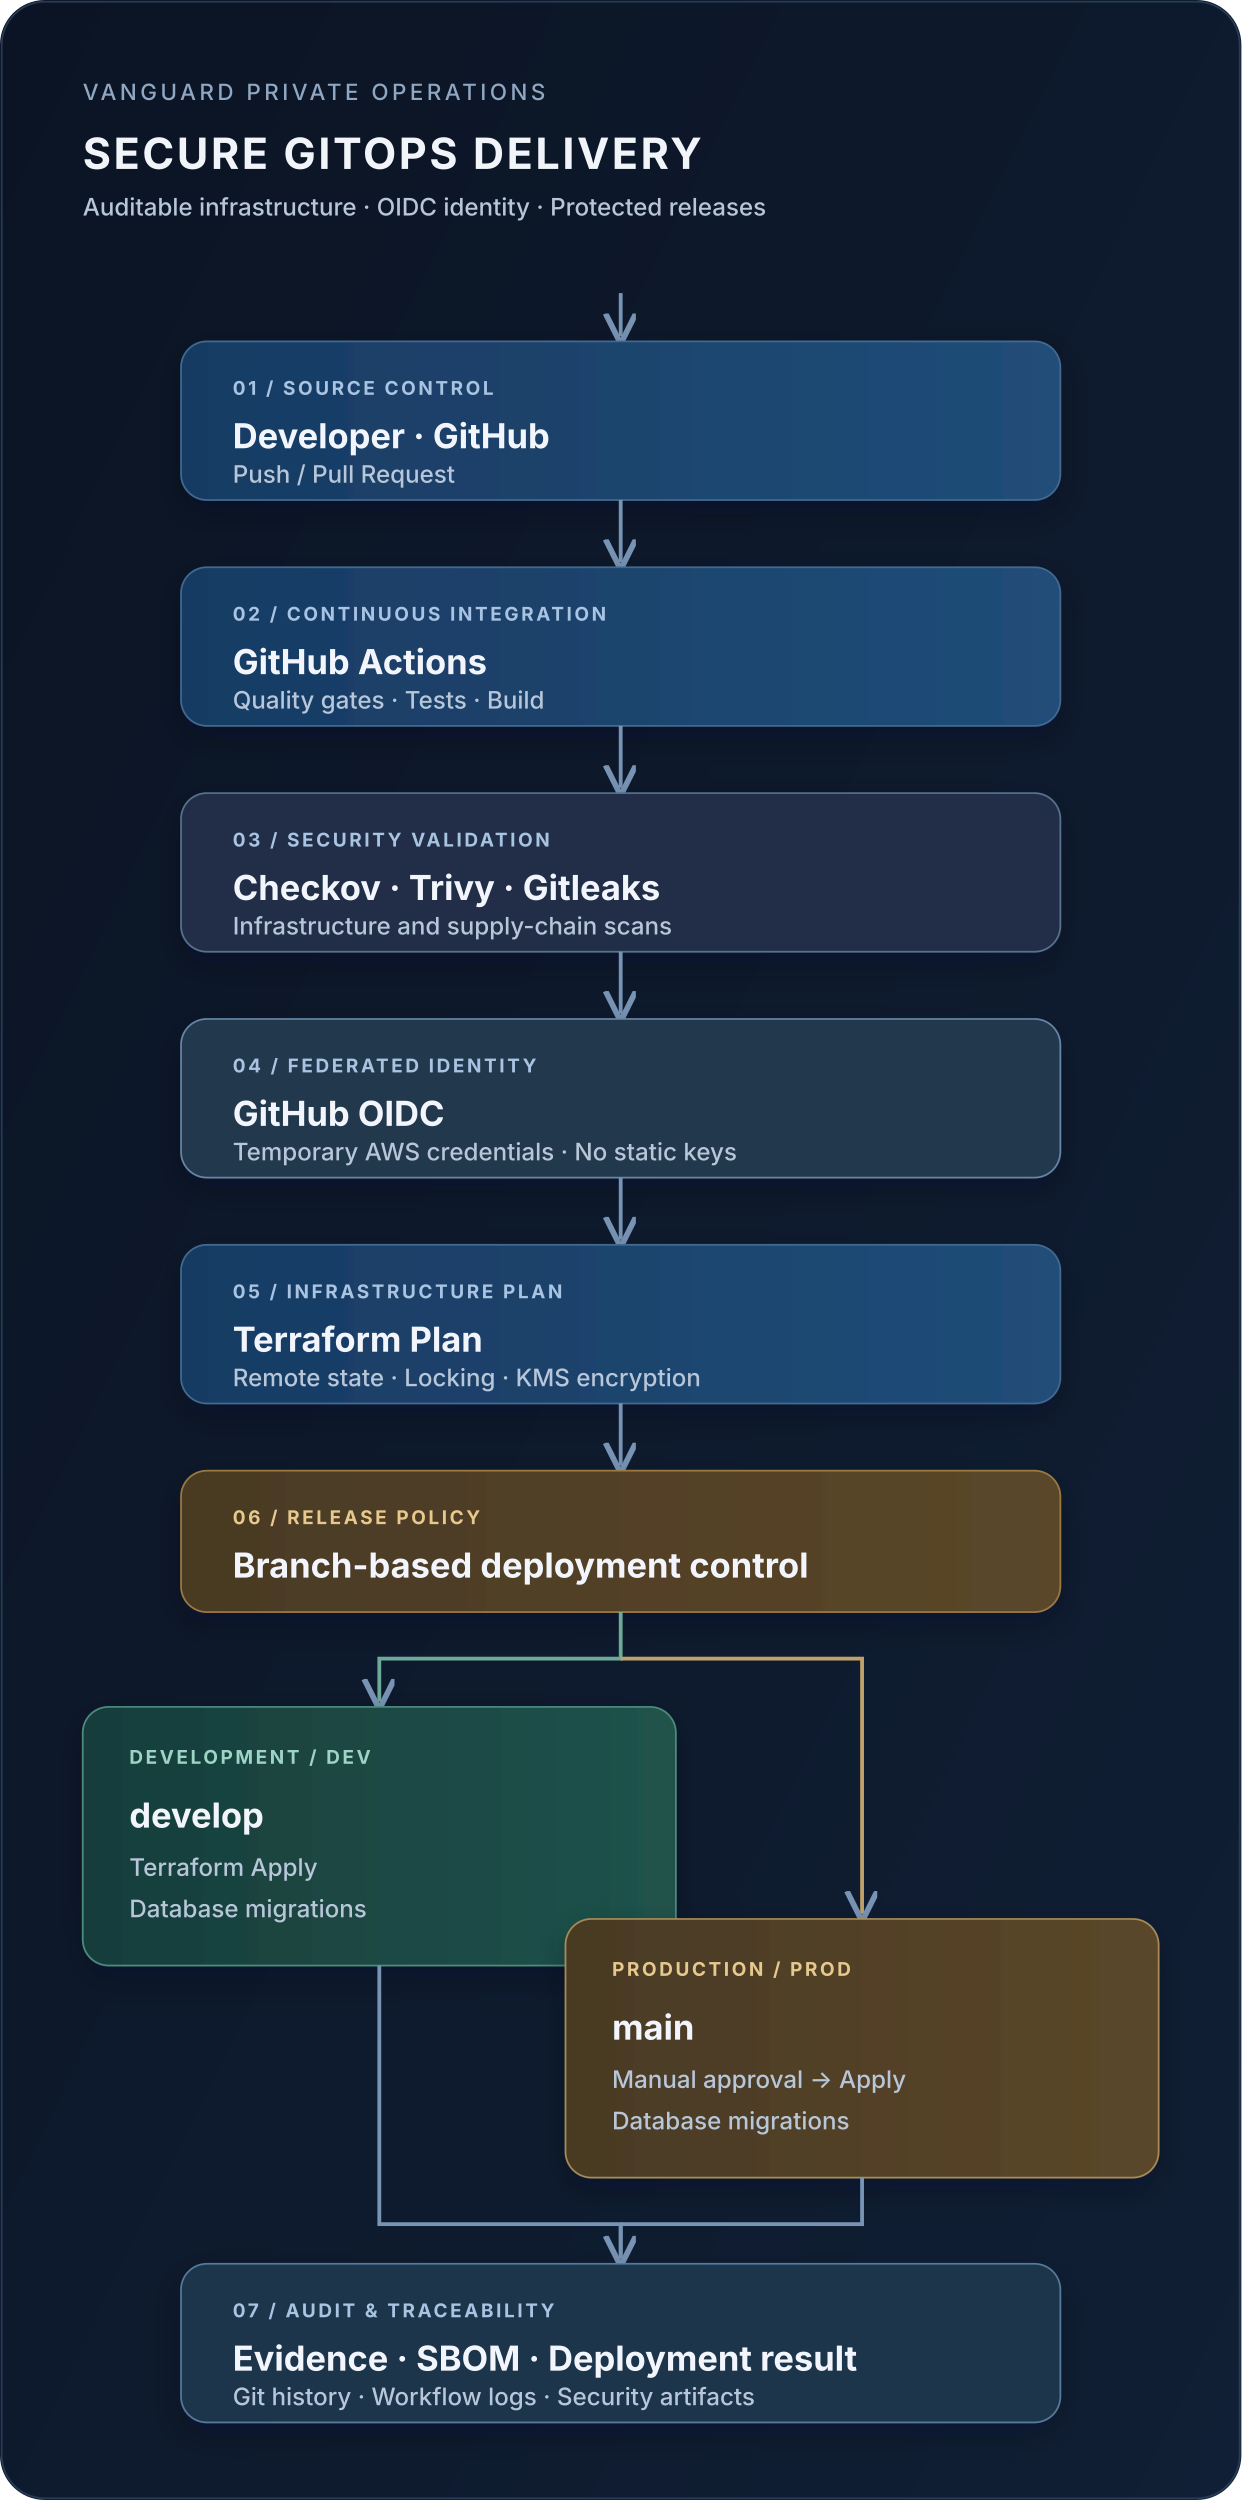
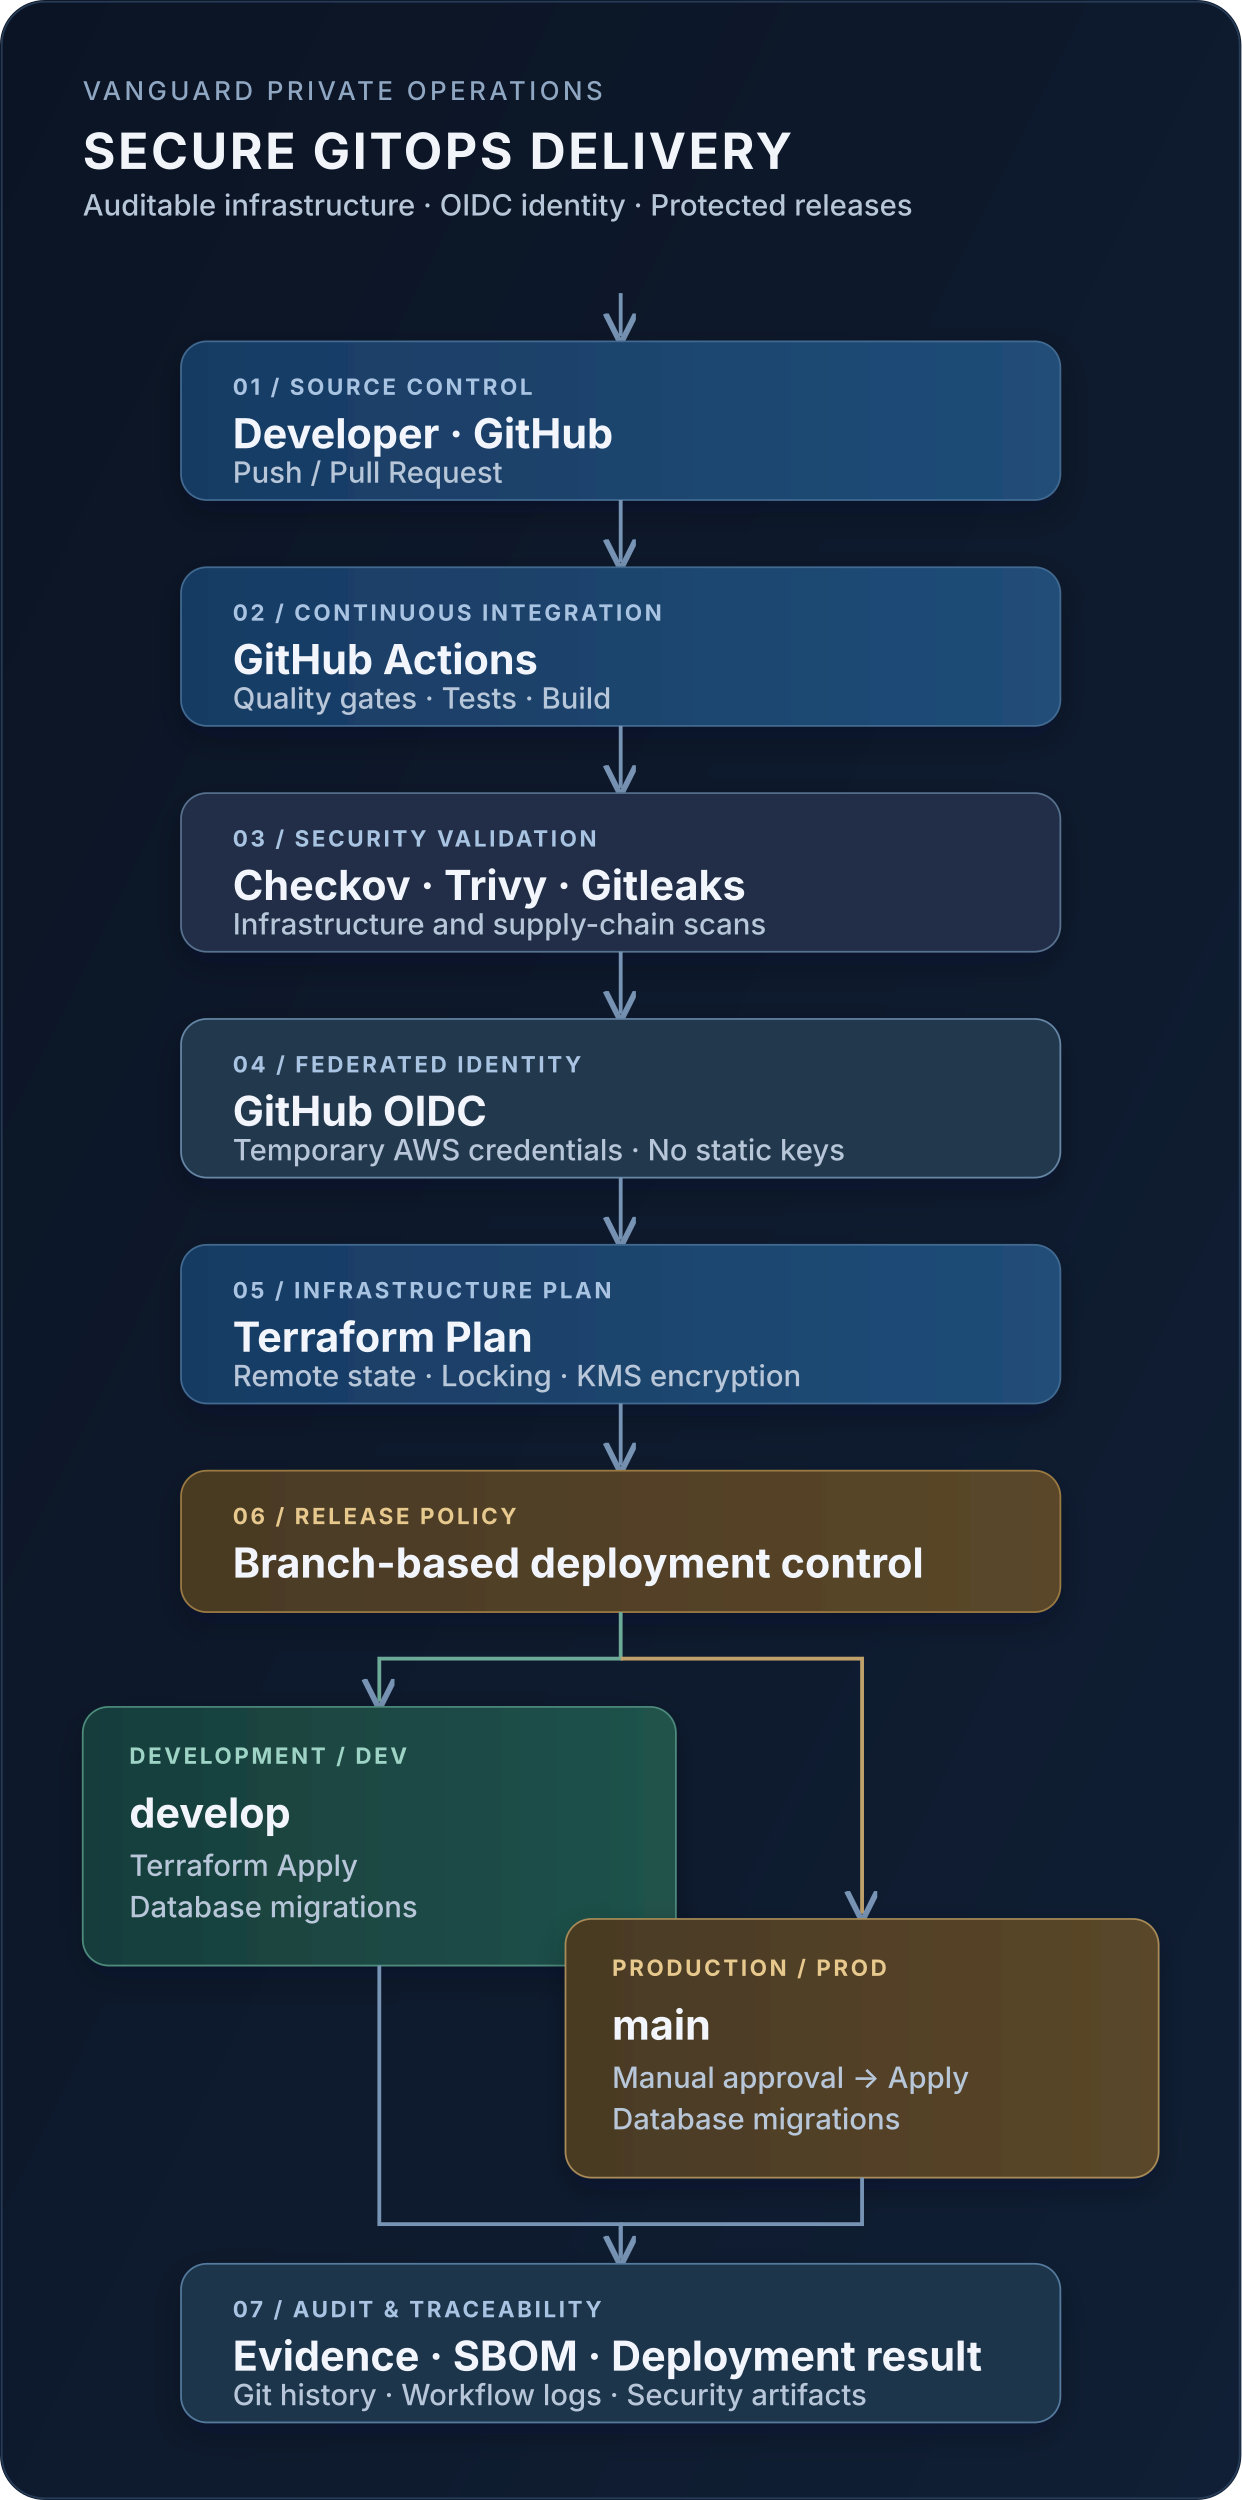
<svg xmlns="http://www.w3.org/2000/svg" width="720" height="1450" viewBox="0 0 720 1450" role="img" aria-labelledby="title desc">
  <defs>
    <linearGradient id="bg" x1="0" y1="0" x2="1" y2="1">
      <stop offset="0" stop-color="#0B1424" />
      <stop offset="1" stop-color="#101F35" />
    </linearGradient>
    <linearGradient id="blue" x1="0" y1="0" x2="1" y2="0">
      <stop offset="0" stop-color="#183B63" />
      <stop offset="1" stop-color="#204D78" />
    </linearGradient>
    <linearGradient id="green" x1="0" y1="0" x2="1" y2="0">
      <stop offset="0" stop-color="#173D3B" />
      <stop offset="1" stop-color="#20534C" />
    </linearGradient>
    <linearGradient id="gold" x1="0" y1="0" x2="1" y2="0">
      <stop offset="0" stop-color="#493A24" />
      <stop offset="1" stop-color="#5A4729" />
    </linearGradient>
    <filter id="shadow" x="-20%" y="-20%" width="140%" height="150%">
      <feDropShadow dx="0" dy="7" stdDeviation="9" flood-color="#000814" flood-opacity=".28" />
    </filter>
    <marker id="arrow" markerWidth="9" markerHeight="9" refX="6" refY="4" orient="auto">
      <path d="M0 0 L8 4 L0 8" fill="none" stroke="#7894B5" stroke-width="1.5" />
    </marker>
    <style>
-     .h{font:700 25px Inter,Segoe UI,Arial,sans-serif;fill:#F1F5FA;letter-spacing:1.5px}
-     .sub{font:500 13px Inter,Segoe UI,Arial,sans-serif;fill:#8FA7C2;letter-spacing:2px}
-     .t{font:650 20px Inter,Segoe UI,Arial,sans-serif;fill:#F2F6FC}
-     .d{font:450 14px Inter,Segoe UI,Arial,sans-serif;fill:#B7C6D8}
-     .tag{font:700 11px Inter,Segoe UI,Arial,sans-serif;fill:#A9C4E2;letter-spacing:1.5px}
+     text{ text-rendering:geometricPrecision; }
+     .h{font:700 29px Inter,Segoe UI,Arial,sans-serif;fill:#F1F5FA;letter-spacing:1.5px}
+     .sub{font:500 15px Inter,Segoe UI,Arial,sans-serif;fill:#8FA7C2;letter-spacing:2px}
+     .t{font:650 24px Inter,Segoe UI,Arial,sans-serif;fill:#F2F6FC}
+     .d{font:500 17px Inter,Segoe UI,Arial,sans-serif;fill:#B7C6D8}
+     .tag{font:700 13px Inter,Segoe UI,Arial,sans-serif;fill:#A9C4E2;letter-spacing:1.5px}
    .line{fill:none;stroke:#7894B5;stroke-width:2.2;marker-end:url(#arrow)}
  </style>
  </defs>
  <rect width="720" height="1450" rx="26" fill="url(#bg)" />
  <rect x="1" y="1" width="718" height="1448" rx="25" fill="none" stroke="#263B56" />
  <text x="48" y="58" class="sub">VANGUARD PRIVATE OPERATIONS</text>
  <text x="48" y="98" class="h">SECURE GITOPS DELIVERY</text>
  <text x="48" y="125" class="d">Auditable infrastructure · OIDC identity · Protected releases</text>
  <path d="M360 170 V195" class="line" />
  <g filter="url(#shadow)">
    <rect x="105" y="198" width="510" height="92" rx="15" fill="url(#blue)" stroke="#426A91" />
    <text x="135" y="229" class="tag">01 / SOURCE CONTROL</text>
    <text x="135" y="260" class="t">Developer · GitHub</text>
    <text x="135" y="280" class="d">Push / Pull Request</text>
  </g>
  <path d="M360 290 V326" class="line" />
  <g filter="url(#shadow)">
    <rect x="105" y="329" width="510" height="92" rx="15" fill="url(#blue)" stroke="#426A91" />
    <text x="135" y="360" class="tag">02 / CONTINUOUS INTEGRATION</text>
    <text x="135" y="391" class="t">GitHub Actions</text>
    <text x="135" y="411" class="d">Quality gates · Tests · Build</text>
  </g>
  <path d="M360 421 V457" class="line" />
  <g filter="url(#shadow)">
    <rect x="105" y="460" width="510" height="92" rx="15" fill="#202F46" stroke="#59718F" />
    <text x="135" y="491" class="tag">03 / SECURITY VALIDATION</text>
    <text x="135" y="522" class="t">Checkov · Trivy · Gitleaks</text>
    <text x="135" y="542" class="d">Infrastructure and supply-chain scans</text>
  </g>
  <path d="M360 552 V588" class="line" />
  <g filter="url(#shadow)">
    <rect x="105" y="591" width="510" height="92" rx="15" fill="#24384D" stroke="#6686A6" />
    <text x="135" y="622" class="tag">04 / FEDERATED IDENTITY</text>
    <text x="135" y="653" class="t">GitHub OIDC</text>
    <text x="135" y="673" class="d">Temporary AWS credentials · No static keys</text>
  </g>
  <path d="M360 683 V719" class="line" />
  <g filter="url(#shadow)">
    <rect x="105" y="722" width="510" height="92" rx="15" fill="url(#blue)" stroke="#426A91" />
    <text x="135" y="753" class="tag">05 / INFRASTRUCTURE PLAN</text>
    <text x="135" y="784" class="t">Terraform Plan</text>
    <text x="135" y="804" class="d">Remote state · Locking · KMS encryption</text>
  </g>
  <path d="M360 814 V850" class="line" />
  <g filter="url(#shadow)">
    <rect x="105" y="853" width="510" height="82" rx="15" fill="url(#gold)" stroke="#9B7A43" />
    <text x="135" y="884" class="tag" style="fill:#E7C98E">06 / RELEASE POLICY</text>
    <text x="135" y="915" class="t">Branch-based deployment control</text>
  </g>
  <path d="M360 935 V962 H220 V987" fill="none" stroke="#6EAA98" stroke-width="2.2" marker-end="url(#arrow)" />
  <path d="M360 962 H500 V1110" fill="none" stroke="#C1A16A" stroke-width="2.2" marker-end="url(#arrow)" />
  <g filter="url(#shadow)">
    <rect x="48" y="990" width="344" height="150" rx="15" fill="url(#green)" stroke="#4E8B7D" />
    <text x="75" y="1023" class="tag" style="fill:#9ED4C5">DEVELOPMENT / DEV</text>
    <text x="75" y="1060" class="t">develop</text>
    <text x="75" y="1088" class="d">Terraform Apply</text>
    <text x="75" y="1112" class="d">Database migrations</text>
  </g>
  <g filter="url(#shadow)">
    <rect x="328" y="1113" width="344" height="150" rx="15" fill="url(#gold)" stroke="#A88B57" />
    <text x="355" y="1146" class="tag" style="fill:#E7C98E">PRODUCTION / PROD</text>
    <text x="355" y="1183" class="t">main</text>
    <text x="355" y="1211" class="d">Manual approval → Apply</text>
    <text x="355" y="1235" class="d">Database migrations</text>
  </g>
  <path d="M220 1140 V1290 H360 V1310" fill="none" stroke="#7894B5" stroke-width="2.2" />
  <path d="M500 1263 V1290 H360" fill="none" stroke="#7894B5" stroke-width="2.2" />
  <path d="M360 1290 V1310" class="line" />
  <g filter="url(#shadow)">
    <rect x="105" y="1313" width="510" height="92" rx="15" fill="#1C344B" stroke="#547A9D" />
    <text x="135" y="1344" class="tag">07 / AUDIT &amp; TRACEABILITY</text>
    <text x="135" y="1375" class="t">Evidence · SBOM · Deployment result</text>
    <text x="135" y="1395" class="d">Git history · Workflow logs · Security artifacts</text>
  </g>
</svg>
